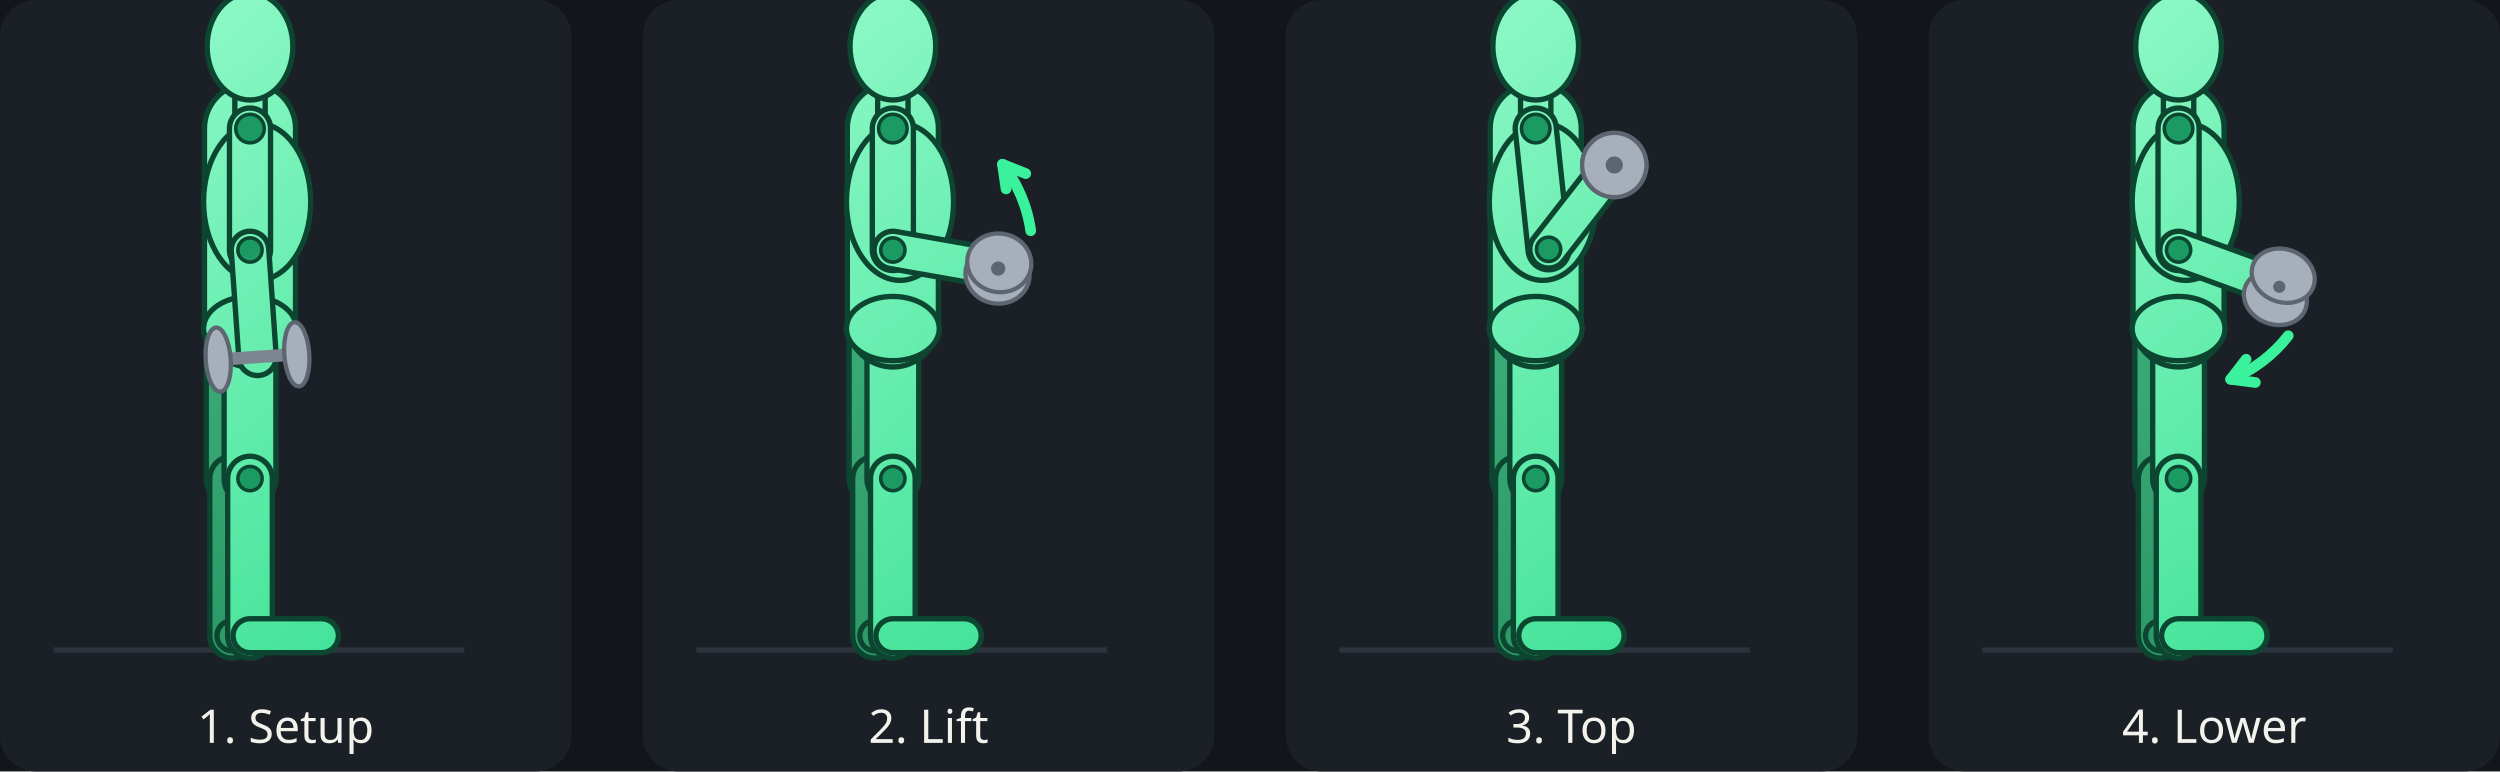
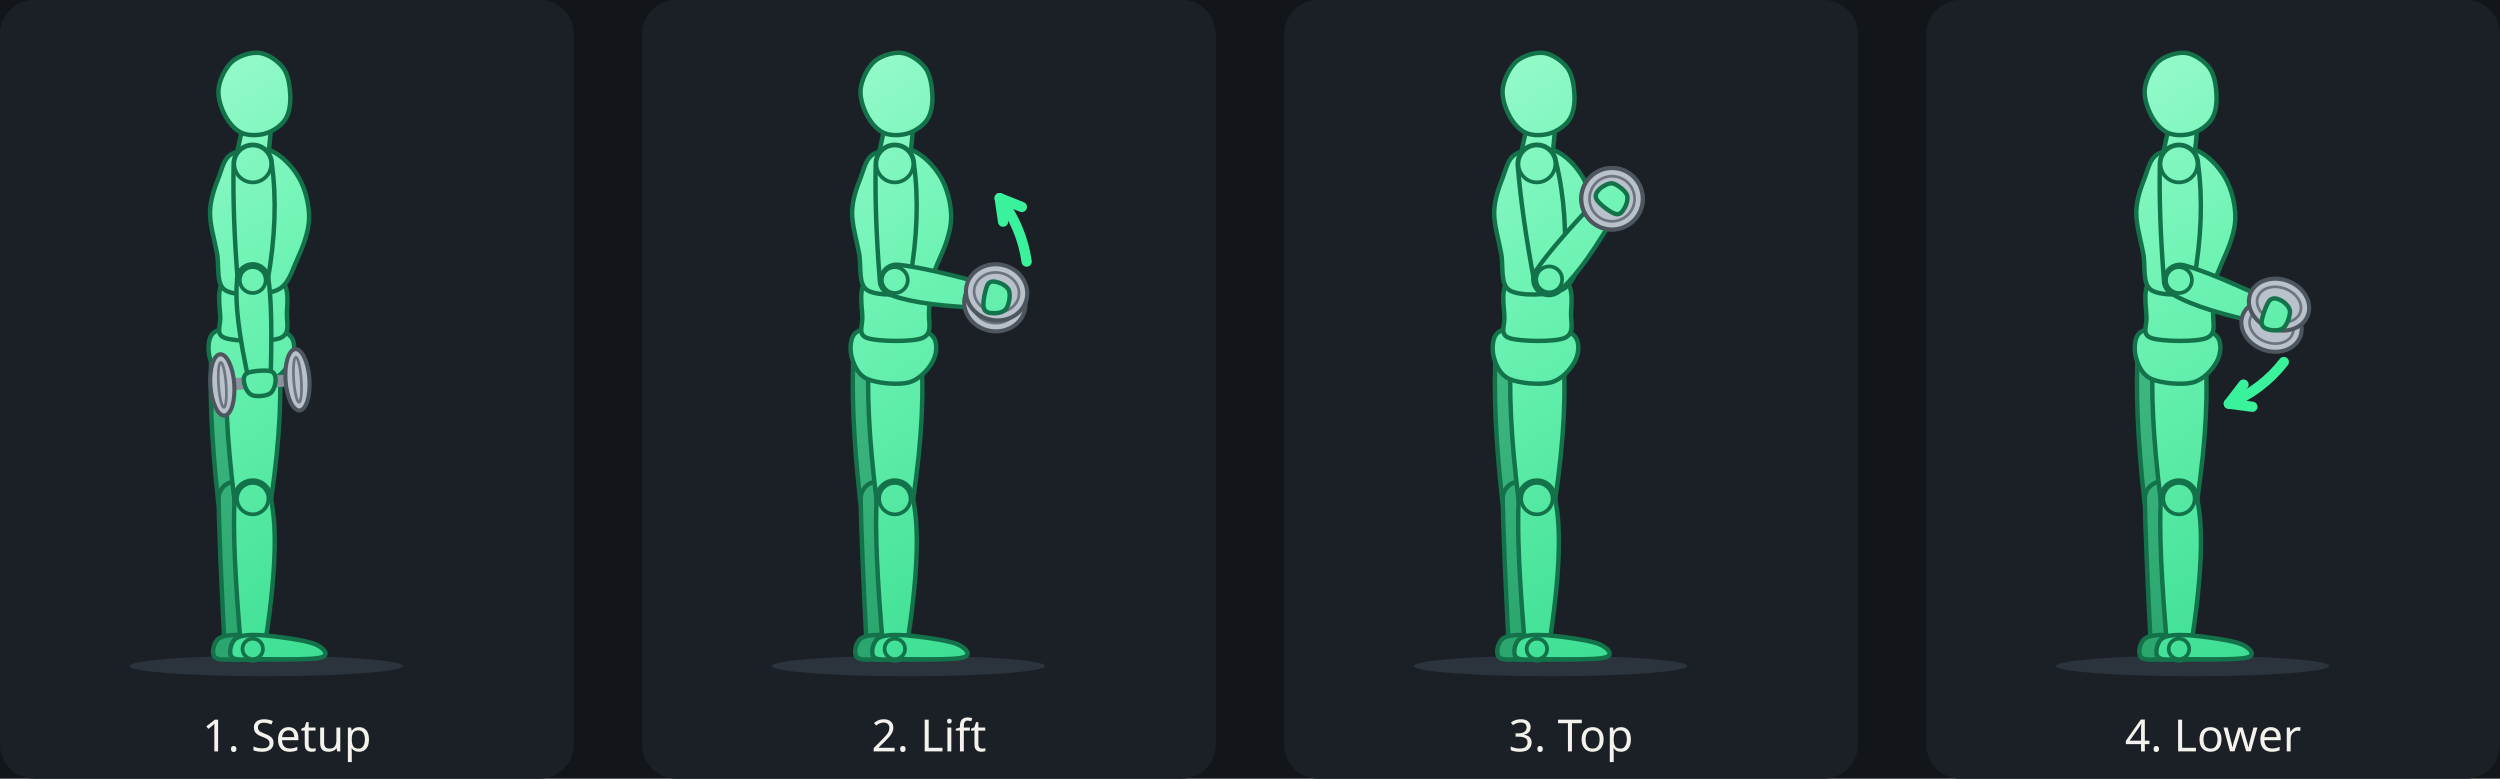
- <svg xmlns="http://www.w3.org/2000/svg" viewBox="0 0 700 216" width="1400" height="432">
+ <svg xmlns="http://www.w3.org/2000/svg" viewBox="0 0 732 228" width="1464" height="456">
  <rect width="100%" height="100%" fill="#12151a" />
  <g transform="translate(0 0)">
-     <rect width="160" height="216" rx="10" fill="#1b2027" />
-     <svg x="0" y="0" width="160" height="190" class="guide-figure" viewBox="48 42 160 190" role="img" aria-label="Dumbbell curl, Setup: Stand tall with the dumbbell at your side, arm long and palm facing your thigh.">
+     <rect width="168" height="228" rx="10" fill="#1b2027" />
+     <svg x="0" y="0" width="168" height="202" class="guide-figure" viewBox="44 30 168 202" role="img" aria-label="Dumbbell curl, Setup: Stand tall with the dumbbell at your side, arm long and palm facing your thigh.">
      <defs>
-         <linearGradient id="dumbbell-curl-setup-mint" gradientUnits="userSpaceOnUse" x1="48" y1="42" x2="208" y2="232">
-           <stop offset="0" stop-color="#9dfdd0" />
-           <stop offset="1" stop-color="#2fdd8c" />
+         <linearGradient id="dumbbell-curl-setup-mint" gradientUnits="userSpaceOnUse" x1="44" y1="30" x2="178.4" y2="232">
+           <stop offset="0" stop-color="#b4ffdc" />
+           <stop offset="0.45" stop-color="#6ef3b4" />
+           <stop offset="1" stop-color="#2fd98a" />
        </linearGradient>
-         <linearGradient id="dumbbell-curl-setup-far" gradientUnits="userSpaceOnUse" x1="48" y1="42" x2="208" y2="232">
-           <stop offset="0" stop-color="#4fc48f" />
-           <stop offset="1" stop-color="#1f8a59" />
+         <linearGradient id="dumbbell-curl-setup-far" gradientUnits="userSpaceOnUse" x1="44" y1="30" x2="178.4" y2="232">
+           <stop offset="0" stop-color="#5fd6a0" />
+           <stop offset="1" stop-color="#1e9a62" />
        </linearGradient>
      </defs>
-       <line class="g-ground" x1="63" y1="224" x2="178" y2="224" stroke="#2b333d" stroke-width="1.5" />
-       <line class="g-edge" x1="113" y1="132" x2="113" y2="176" stroke="#0c4631" stroke-width="16" stroke-linecap="round" />
-       <line class="g-limb" x1="113" y1="132" x2="113" y2="176" stroke="url(#dumbbell-curl-setup-far)" stroke-width="13" stroke-linecap="round" />
-       <line class="g-edge" x1="113" y1="176" x2="113" y2="220" stroke="#0c4631" stroke-width="14" stroke-linecap="round" />
-       <line class="g-limb" x1="113" y1="176" x2="113" y2="220" stroke="url(#dumbbell-curl-setup-far)" stroke-width="11" stroke-linecap="round" />
-       <line class="g-edge" x1="113" y1="220" x2="129" y2="220" stroke="#0c4631" stroke-width="10" stroke-linecap="round" />
-       <line class="g-limb" x1="113" y1="220" x2="129" y2="220" stroke="url(#dumbbell-curl-setup-far)" stroke-width="7" stroke-linecap="round" />
-       <line class="g-edge" x1="118" y1="132" x2="118" y2="176" stroke="#0c4631" stroke-width="16" stroke-linecap="round" />
-       <line class="g-limb" x1="118" y1="132" x2="118" y2="176" stroke="url(#dumbbell-curl-setup-mint)" stroke-width="13" stroke-linecap="round" />
-       <line class="g-edge" x1="118" y1="176" x2="118" y2="220" stroke="#0c4631" stroke-width="14" stroke-linecap="round" />
-       <line class="g-limb" x1="118" y1="176" x2="118" y2="220" stroke="url(#dumbbell-curl-setup-mint)" stroke-width="11" stroke-linecap="round" />
-       <line class="g-edge" x1="118" y1="220" x2="138" y2="220" stroke="#0c4631" stroke-width="11" stroke-linecap="round" />
-       <line class="g-limb" x1="118" y1="220" x2="138" y2="220" stroke="url(#dumbbell-curl-setup-mint)" stroke-width="8" stroke-linecap="round" />
-       <circle class="g-joint" cx="118" cy="176" r="3.4" fill="#1c9a63" stroke="#0c4631" stroke-width="1" />
-       <line class="g-edge" x1="118" y1="132" x2="118" y2="78" stroke="#0c4631" stroke-width="27" stroke-linecap="round" />
-       <line class="g-limb" x1="118" y1="132" x2="118" y2="78" stroke="url(#dumbbell-curl-setup-mint)" stroke-width="24" stroke-linecap="round" />
-       <ellipse class="g-body" cx="118" cy="134" rx="13" ry="9" fill="url(#dumbbell-curl-setup-mint)" stroke="#0c4631" stroke-width="1.5" />
-       <ellipse class="g-body" cx="120" cy="98.5" rx="15" ry="22" fill="url(#dumbbell-curl-setup-mint)" stroke="#0c4631" stroke-width="1.5" transform="rotate(0 118 98.5)" />
-       <line class="g-edge" x1="118" y1="78" x2="118" y2="69" stroke="#0c4631" stroke-width="10" stroke-linecap="round" />
-       <line class="g-limb" x1="118" y1="78" x2="118" y2="69" stroke="url(#dumbbell-curl-setup-mint)" stroke-width="7" stroke-linecap="round" />
-       <ellipse class="g-body" cx="118" cy="55" rx="12" ry="15" fill="url(#dumbbell-curl-setup-mint)" stroke="#0c4631" stroke-width="1.5" transform="rotate(0 118 55)" />
-       <line class="g-edge" x1="118" y1="78" x2="118" y2="112" stroke="#0c4631" stroke-width="13" stroke-linecap="round" />
-       <line class="g-limb" x1="118" y1="78" x2="118" y2="112" stroke="url(#dumbbell-curl-setup-mint)" stroke-width="10" stroke-linecap="round" />
-       <line class="g-edge" x1="118" y1="112" x2="120.1" y2="141.9" stroke="#0c4631" stroke-width="12" stroke-linecap="round" />
-       <line class="g-limb" x1="118" y1="112" x2="120.1" y2="141.9" stroke="url(#dumbbell-curl-setup-mint)" stroke-width="9" stroke-linecap="round" />
-       <circle class="g-joint" cx="118" cy="78" r="4" fill="#1c9a63" stroke="#0c4631" stroke-width="1" />
-       <circle class="g-joint" cx="118" cy="112" r="3.4" fill="#1c9a63" stroke="#0c4631" stroke-width="1" />
+       <ellipse class="g-ground" cx="122" cy="225" rx="40" ry="3" fill="#2b333d" />
+       <path class="g-body" d="M106 132 Q104.9 149.6 107.8 176 A5.2 5.2 0 0 0 118.2 176 Q121.7 149.6 120 132 A7 7 0 0 0 106 132 Z" fill="url(#dumbbell-curl-setup-far)" stroke="#14724a" stroke-width="1.3" stroke-linejoin="round" />
+       <path class="g-body" d="M108 176 Q108.2 189.2 109.8 220 A3.2 3.2 0 0 0 116.2 220 Q120.4 189.2 118 176 A5 5 0 0 0 108 176 Z" fill="url(#dumbbell-curl-setup-far)" stroke="#14724a" stroke-width="1.3" stroke-linejoin="round" />
+       <path class="g-body" d="M108 217 C109.5 215.9 112.2 215.8 116 216 C119.8 216.3 128.2 217.4 131 218.5 C133.8 219.6 135.7 221.8 133 222.5 C130.3 223.3 119.3 223 115 223 C110.7 223 108.2 223.5 107 222.5 C105.8 221.5 106.5 218.1 108 217 Z" fill="url(#dumbbell-curl-setup-far)" stroke="#14724a" stroke-width="1.3" stroke-linejoin="round" />
+       <path class="g-body" d="M110.5 132 Q109.3 149.6 112.6 176 A5.4 5.4 0 0 0 123.4 176 Q127.3 149.6 125.5 132 A7.5 7.5 0 0 0 110.5 132 Z" fill="url(#dumbbell-curl-setup-mint)" stroke="#14724a" stroke-width="1.3" stroke-linejoin="round" />
+       <path class="g-body" d="M112.7 176 Q111.9 189.2 114.6 220 A3.4 3.4 0 0 0 121.4 220 Q126.3 189.2 123.3 176 A5.3 5.3 0 0 0 112.7 176 Z" fill="url(#dumbbell-curl-setup-mint)" stroke="#14724a" stroke-width="1.3" stroke-linejoin="round" />
+       <path class="g-body" d="M113 217 C114.5 215.9 117.2 215.8 121 216 C124.8 216.3 133.2 217.4 136 218.5 C138.8 219.6 140.7 221.8 138 222.5 C135.3 223.3 124.3 223 120 223 C115.7 223 113.2 223.5 112 222.5 C110.8 221.5 111.5 218.1 113 217 Z" fill="url(#dumbbell-curl-setup-mint)" stroke="#14724a" stroke-width="1.3" stroke-linejoin="round" />
+       <circle class="g-joint" cx="118" cy="220" r="3" fill="url(#dumbbell-curl-setup-mint)" stroke="#14724a" stroke-width="1.1" />
+       <circle class="g-joint" cx="118" cy="176" r="4.6" fill="url(#dumbbell-curl-setup-mint)" stroke="#14724a" stroke-width="1.1" />
+       <path class="g-body" d="M106 128 C104.9 129.5 104.8 132.8 105.5 135 C106.2 137.2 107.3 139.8 110 141 C112.8 142.2 118.8 142.8 122 142 C125.2 141.2 127.8 138.2 129 136 C130.3 133.8 130.5 130.7 129.5 129 C128.5 127.3 125.9 126.5 123 126 C120.1 125.5 114.8 125.7 112 126 C109.2 126.3 107.1 126.5 106 128 Z" fill="url(#dumbbell-curl-setup-mint)" stroke="#14724a" stroke-width="1.3" stroke-linejoin="round" />
+       <path class="g-body" d="M110 112 C107.1 113.8 108.5 120.2 108.5 123 C108.5 125.8 107.1 128 110 129 C112.9 130 123 130.2 126 129 C129 127.8 128 124.8 128 122 C128 119.2 129 113.7 126 112 C123 110.3 112.9 110.2 110 112 Z" fill="url(#dumbbell-curl-setup-mint)" stroke="#14724a" stroke-width="1.3" stroke-linejoin="round" />
+       <path class="g-body" d="M108 82 C106.9 84.8 105.6 88.3 105.5 92 C105.4 95.7 106.8 100.2 107.5 104 C108.3 107.8 107.1 113.2 110 115 C112.9 116.8 121.5 116.5 125 115 C128.5 113.5 129.4 109.5 131 106 C132.6 102.5 134.4 98 134.5 94 C134.6 90 133.4 85.3 131.5 82 C129.6 78.7 126.3 75.2 123 74 C119.8 72.8 114.5 73.7 112 75 C109.5 76.3 109.1 79.2 108 82 Z" fill="url(#dumbbell-curl-setup-mint)" stroke="#14724a" stroke-width="1.3" stroke-linejoin="round" />
+       <path class="g-body" d="M122.5 75.8 Q123 72.1 123.4 66.7 A4 4 0 0 0 115.6 65.3 Q114.2 70.7 113.5 74.2 A4.6 4.6 0 0 0 122.5 75.8 Z" fill="url(#dumbbell-curl-setup-mint)" stroke="#14724a" stroke-width="1.3" stroke-linejoin="round" />
+       <path class="g-body" d="M110 64 C108.8 61.8 107.7 58.7 108 56 C108.3 53.3 110 49.8 112 48 C114 46.3 117.5 45.2 120 45.5 C122.5 45.8 125.5 47.9 127 50 C128.5 52.1 128.9 55.5 129 58 C129.1 60.5 128.7 63.2 127.5 65 C126.3 66.8 124.1 68.3 122 69 C119.9 69.7 117 69.8 115 69 C113 68.2 111.2 66.2 110 64 Z" fill="url(#dumbbell-curl-setup-mint)" stroke="#14724a" stroke-width="1.3" stroke-linejoin="round" />
+       <path class="g-body" d="M112.4 78 Q112.1 93.3 113.6 112 A4.4 4.4 0 0 0 122.4 112 Q125.7 93.3 123.6 78 A5.6 5.6 0 0 0 112.4 78 Z" fill="url(#dumbbell-curl-setup-mint)" stroke="#14724a" stroke-width="1.3" stroke-linejoin="round" />
+       <circle class="g-joint" cx="118" cy="78" r="5.4" fill="url(#dumbbell-curl-setup-mint)" stroke="#14724a" stroke-width="1.1" />
+       <path class="g-body" d="M113.4 112.3 Q112.4 121.4 117 142.1 A3.1 3.1 0 0 0 123.2 141.7 Q123.9 120.6 122.6 111.7 A4.6 4.6 0 0 0 113.4 112.3 Z" fill="url(#dumbbell-curl-setup-mint)" stroke="#14724a" stroke-width="1.3" stroke-linejoin="round" />
+       <circle class="g-joint" cx="118" cy="112" r="3.8" fill="url(#dumbbell-curl-setup-mint)" stroke="#14724a" stroke-width="1.1" />
      <g class="g-dumbbell">
-         <line class="g-handle" x1="131.1" y1="141.2" x2="109.1" y2="142.7" stroke="#7c8590" stroke-width="3.5" stroke-linecap="round" />
-         <ellipse class="g-metal" cx="109.1" cy="142.7" rx="3.5" ry="9" fill="#a7b0ba" stroke="#5d6670" stroke-width="1.2" transform="rotate(-4 109.1 142.7)" />
-         <ellipse class="g-metal" cx="131.1" cy="141.2" rx="3.5" ry="9" fill="#a7b0ba" stroke="#5d6670" stroke-width="1.2" transform="rotate(-4 131.1 141.2)" />
+         <line class="g-handle" x1="131.1" y1="141.2" x2="109.1" y2="142.7" stroke="#8a939d" stroke-width="3.5" stroke-linecap="round" />
+         <ellipse class="g-metal" cx="109.1" cy="142.7" rx="3.5" ry="9" fill="#b9c1ca" stroke="#4d555e" stroke-width="1.2" transform="rotate(-4 109.1 142.7)" />
+         <ellipse cx="109.1" cy="142.7" rx="1.1" ry="6.6" fill="none" stroke="#6c757f" stroke-width="0.8" transform="rotate(-4 109.1 142.7)" />
+         <ellipse class="g-metal" cx="131.1" cy="141.2" rx="3.5" ry="9" fill="#b9c1ca" stroke="#4d555e" stroke-width="1.2" transform="rotate(-4 131.1 141.2)" />
+         <ellipse cx="131.1" cy="141.2" rx="1.1" ry="6.6" fill="none" stroke="#6c757f" stroke-width="0.8" transform="rotate(-4 131.1 141.2)" />
      </g>
+       <path class="g-body" d="M115.5 142.2 C115.7 143.3 116.5 145.2 117.8 145.7 C119 146.2 121.8 146 122.9 145.3 C124.1 144.7 124.6 142.7 124.7 141.6 C124.7 140.5 124.6 139.1 123.3 138.7 C121.9 138.3 117.8 138.6 116.5 139.2 C115.2 139.8 115.3 141.2 115.5 142.2 Z" fill="url(#dumbbell-curl-setup-mint)" stroke="#14724a" stroke-width="1.3" stroke-linejoin="round" />
    </svg>
-     <text x="80" y="208" fill="#f4f2ec" font-family="sans-serif" font-size="13" text-anchor="middle">1. Setup</text>
+     <text x="84" y="220" fill="#f4f2ec" font-family="sans-serif" font-size="13" text-anchor="middle">1. Setup</text>
  </g>
-   <g transform="translate(180 0)">
-     <rect width="160" height="216" rx="10" fill="#1b2027" />
-     <svg x="0" y="0" width="160" height="190" class="guide-figure" viewBox="48 42 160 190" role="img" aria-label="Dumbbell curl, Lift: Curl it up with your elbow pinned to your side, turning your palm up as you lift.">
+   <g transform="translate(188 0)">
+     <rect width="168" height="228" rx="10" fill="#1b2027" />
+     <svg x="0" y="0" width="168" height="202" class="guide-figure" viewBox="44 30 168 202" role="img" aria-label="Dumbbell curl, Lift: Curl it up with your elbow pinned to your side, turning your palm up as you lift.">
      <defs>
-         <linearGradient id="dumbbell-curl-lift-mint" gradientUnits="userSpaceOnUse" x1="48" y1="42" x2="208" y2="232">
-           <stop offset="0" stop-color="#9dfdd0" />
-           <stop offset="1" stop-color="#2fdd8c" />
+         <linearGradient id="dumbbell-curl-lift-mint" gradientUnits="userSpaceOnUse" x1="44" y1="30" x2="178.4" y2="232">
+           <stop offset="0" stop-color="#b4ffdc" />
+           <stop offset="0.45" stop-color="#6ef3b4" />
+           <stop offset="1" stop-color="#2fd98a" />
        </linearGradient>
-         <linearGradient id="dumbbell-curl-lift-far" gradientUnits="userSpaceOnUse" x1="48" y1="42" x2="208" y2="232">
-           <stop offset="0" stop-color="#4fc48f" />
-           <stop offset="1" stop-color="#1f8a59" />
+         <linearGradient id="dumbbell-curl-lift-far" gradientUnits="userSpaceOnUse" x1="44" y1="30" x2="178.4" y2="232">
+           <stop offset="0" stop-color="#5fd6a0" />
+           <stop offset="1" stop-color="#1e9a62" />
        </linearGradient>
      </defs>
-       <line class="g-ground" x1="63" y1="224" x2="178" y2="224" stroke="#2b333d" stroke-width="1.5" />
-       <line class="g-edge" x1="113" y1="132" x2="113" y2="176" stroke="#0c4631" stroke-width="16" stroke-linecap="round" />
-       <line class="g-limb" x1="113" y1="132" x2="113" y2="176" stroke="url(#dumbbell-curl-lift-far)" stroke-width="13" stroke-linecap="round" />
-       <line class="g-edge" x1="113" y1="176" x2="113" y2="220" stroke="#0c4631" stroke-width="14" stroke-linecap="round" />
-       <line class="g-limb" x1="113" y1="176" x2="113" y2="220" stroke="url(#dumbbell-curl-lift-far)" stroke-width="11" stroke-linecap="round" />
-       <line class="g-edge" x1="113" y1="220" x2="129" y2="220" stroke="#0c4631" stroke-width="10" stroke-linecap="round" />
-       <line class="g-limb" x1="113" y1="220" x2="129" y2="220" stroke="url(#dumbbell-curl-lift-far)" stroke-width="7" stroke-linecap="round" />
-       <line class="g-edge" x1="118" y1="132" x2="118" y2="176" stroke="#0c4631" stroke-width="16" stroke-linecap="round" />
-       <line class="g-limb" x1="118" y1="132" x2="118" y2="176" stroke="url(#dumbbell-curl-lift-mint)" stroke-width="13" stroke-linecap="round" />
-       <line class="g-edge" x1="118" y1="176" x2="118" y2="220" stroke="#0c4631" stroke-width="14" stroke-linecap="round" />
-       <line class="g-limb" x1="118" y1="176" x2="118" y2="220" stroke="url(#dumbbell-curl-lift-mint)" stroke-width="11" stroke-linecap="round" />
-       <line class="g-edge" x1="118" y1="220" x2="138" y2="220" stroke="#0c4631" stroke-width="11" stroke-linecap="round" />
-       <line class="g-limb" x1="118" y1="220" x2="138" y2="220" stroke="url(#dumbbell-curl-lift-mint)" stroke-width="8" stroke-linecap="round" />
-       <circle class="g-joint" cx="118" cy="176" r="3.4" fill="#1c9a63" stroke="#0c4631" stroke-width="1" />
-       <line class="g-edge" x1="118" y1="132" x2="118" y2="78" stroke="#0c4631" stroke-width="27" stroke-linecap="round" />
-       <line class="g-limb" x1="118" y1="132" x2="118" y2="78" stroke="url(#dumbbell-curl-lift-mint)" stroke-width="24" stroke-linecap="round" />
-       <ellipse class="g-body" cx="118" cy="134" rx="13" ry="9" fill="url(#dumbbell-curl-lift-mint)" stroke="#0c4631" stroke-width="1.5" />
-       <ellipse class="g-body" cx="120" cy="98.5" rx="15" ry="22" fill="url(#dumbbell-curl-lift-mint)" stroke="#0c4631" stroke-width="1.5" transform="rotate(0 118 98.5)" />
-       <line class="g-edge" x1="118" y1="78" x2="118" y2="69" stroke="#0c4631" stroke-width="10" stroke-linecap="round" />
-       <line class="g-limb" x1="118" y1="78" x2="118" y2="69" stroke="url(#dumbbell-curl-lift-mint)" stroke-width="7" stroke-linecap="round" />
-       <ellipse class="g-body" cx="118" cy="55" rx="12" ry="15" fill="url(#dumbbell-curl-lift-mint)" stroke="#0c4631" stroke-width="1.5" transform="rotate(0 118 55)" />
-       <line class="g-edge" x1="118" y1="78" x2="118" y2="112" stroke="#0c4631" stroke-width="13" stroke-linecap="round" />
-       <line class="g-limb" x1="118" y1="78" x2="118" y2="112" stroke="url(#dumbbell-curl-lift-mint)" stroke-width="10" stroke-linecap="round" />
-       <line class="g-edge" x1="118" y1="112" x2="147.5" y2="117.2" stroke="#0c4631" stroke-width="12" stroke-linecap="round" />
-       <line class="g-limb" x1="118" y1="112" x2="147.5" y2="117.2" stroke="url(#dumbbell-curl-lift-mint)" stroke-width="9" stroke-linecap="round" />
-       <circle class="g-joint" cx="118" cy="78" r="4" fill="#1c9a63" stroke="#0c4631" stroke-width="1" />
-       <circle class="g-joint" cx="118" cy="112" r="3.4" fill="#1c9a63" stroke="#0c4631" stroke-width="1" />
+       <ellipse class="g-ground" cx="122" cy="225" rx="40" ry="3" fill="#2b333d" />
+       <path class="g-body" d="M106 132 Q104.9 149.6 107.8 176 A5.2 5.2 0 0 0 118.2 176 Q121.7 149.6 120 132 A7 7 0 0 0 106 132 Z" fill="url(#dumbbell-curl-lift-far)" stroke="#14724a" stroke-width="1.3" stroke-linejoin="round" />
+       <path class="g-body" d="M108 176 Q108.2 189.2 109.8 220 A3.2 3.2 0 0 0 116.2 220 Q120.4 189.2 118 176 A5 5 0 0 0 108 176 Z" fill="url(#dumbbell-curl-lift-far)" stroke="#14724a" stroke-width="1.3" stroke-linejoin="round" />
+       <path class="g-body" d="M108 217 C109.5 215.9 112.2 215.8 116 216 C119.8 216.3 128.2 217.4 131 218.5 C133.8 219.6 135.7 221.8 133 222.5 C130.3 223.3 119.3 223 115 223 C110.7 223 108.2 223.5 107 222.5 C105.8 221.5 106.5 218.1 108 217 Z" fill="url(#dumbbell-curl-lift-far)" stroke="#14724a" stroke-width="1.3" stroke-linejoin="round" />
+       <path class="g-body" d="M110.5 132 Q109.3 149.6 112.6 176 A5.4 5.4 0 0 0 123.4 176 Q127.3 149.6 125.5 132 A7.5 7.5 0 0 0 110.5 132 Z" fill="url(#dumbbell-curl-lift-mint)" stroke="#14724a" stroke-width="1.3" stroke-linejoin="round" />
+       <path class="g-body" d="M112.7 176 Q111.9 189.2 114.6 220 A3.4 3.4 0 0 0 121.4 220 Q126.3 189.2 123.3 176 A5.3 5.3 0 0 0 112.7 176 Z" fill="url(#dumbbell-curl-lift-mint)" stroke="#14724a" stroke-width="1.3" stroke-linejoin="round" />
+       <path class="g-body" d="M113 217 C114.5 215.9 117.2 215.8 121 216 C124.8 216.3 133.2 217.4 136 218.5 C138.8 219.6 140.7 221.8 138 222.5 C135.3 223.3 124.3 223 120 223 C115.7 223 113.2 223.5 112 222.5 C110.8 221.5 111.5 218.1 113 217 Z" fill="url(#dumbbell-curl-lift-mint)" stroke="#14724a" stroke-width="1.3" stroke-linejoin="round" />
+       <circle class="g-joint" cx="118" cy="220" r="3" fill="url(#dumbbell-curl-lift-mint)" stroke="#14724a" stroke-width="1.1" />
+       <circle class="g-joint" cx="118" cy="176" r="4.6" fill="url(#dumbbell-curl-lift-mint)" stroke="#14724a" stroke-width="1.1" />
+       <path class="g-body" d="M106 128 C104.9 129.5 104.8 132.8 105.5 135 C106.2 137.2 107.3 139.8 110 141 C112.8 142.2 118.8 142.8 122 142 C125.2 141.2 127.8 138.2 129 136 C130.3 133.8 130.5 130.7 129.5 129 C128.5 127.3 125.9 126.5 123 126 C120.1 125.5 114.8 125.7 112 126 C109.2 126.3 107.1 126.5 106 128 Z" fill="url(#dumbbell-curl-lift-mint)" stroke="#14724a" stroke-width="1.3" stroke-linejoin="round" />
+       <path class="g-body" d="M110 112 C107.1 113.8 108.5 120.2 108.5 123 C108.5 125.8 107.1 128 110 129 C112.9 130 123 130.2 126 129 C129 127.8 128 124.8 128 122 C128 119.2 129 113.7 126 112 C123 110.3 112.9 110.2 110 112 Z" fill="url(#dumbbell-curl-lift-mint)" stroke="#14724a" stroke-width="1.3" stroke-linejoin="round" />
+       <path class="g-body" d="M108 82 C106.9 84.8 105.6 88.3 105.5 92 C105.4 95.7 106.8 100.2 107.5 104 C108.3 107.8 107.1 113.2 110 115 C112.9 116.8 121.5 116.5 125 115 C128.5 113.5 129.4 109.5 131 106 C132.6 102.5 134.4 98 134.5 94 C134.6 90 133.4 85.3 131.5 82 C129.6 78.7 126.3 75.2 123 74 C119.8 72.8 114.5 73.7 112 75 C109.5 76.3 109.1 79.2 108 82 Z" fill="url(#dumbbell-curl-lift-mint)" stroke="#14724a" stroke-width="1.3" stroke-linejoin="round" />
+       <path class="g-body" d="M122.5 75.8 Q123 72.1 123.4 66.7 A4 4 0 0 0 115.6 65.3 Q114.2 70.7 113.5 74.2 A4.6 4.6 0 0 0 122.5 75.8 Z" fill="url(#dumbbell-curl-lift-mint)" stroke="#14724a" stroke-width="1.3" stroke-linejoin="round" />
+       <path class="g-body" d="M110 64 C108.8 61.8 107.7 58.7 108 56 C108.3 53.3 110 49.8 112 48 C114 46.3 117.5 45.2 120 45.5 C122.5 45.8 125.5 47.9 127 50 C128.5 52.1 128.9 55.5 129 58 C129.1 60.5 128.7 63.2 127.5 65 C126.3 66.8 124.1 68.3 122 69 C119.9 69.7 117 69.8 115 69 C113 68.2 111.2 66.2 110 64 Z" fill="url(#dumbbell-curl-lift-mint)" stroke="#14724a" stroke-width="1.3" stroke-linejoin="round" />
+       <path class="g-body" d="M112.4 78 Q112.1 93.3 113.6 112 A4.4 4.4 0 0 0 122.4 112 Q125.7 93.3 123.6 78 A5.6 5.6 0 0 0 112.4 78 Z" fill="url(#dumbbell-curl-lift-mint)" stroke="#14724a" stroke-width="1.3" stroke-linejoin="round" />
+       <circle class="g-joint" cx="118" cy="78" r="5.4" fill="url(#dumbbell-curl-lift-mint)" stroke="#14724a" stroke-width="1.1" />
+       <path class="g-body" d="M117.2 116.5 Q125.8 119.7 147 120.3 A3.1 3.1 0 0 0 148.1 114.2 Q127.8 108.4 118.8 107.5 A4.6 4.6 0 0 0 117.2 116.5 Z" fill="url(#dumbbell-curl-lift-mint)" stroke="#14724a" stroke-width="1.3" stroke-linejoin="round" />
+       <circle class="g-joint" cx="118" cy="112" r="3.8" fill="url(#dumbbell-curl-lift-mint)" stroke="#14724a" stroke-width="1.1" />
      <g class="g-dumbbell">
-         <line class="g-handle" x1="147.8" y1="115.6" x2="147.3" y2="118.8" stroke="#7c8590" stroke-width="3.5" stroke-linecap="round" />
-         <ellipse class="g-metal" cx="147.3" cy="118.8" rx="8.2" ry="9" fill="#a7b0ba" stroke="#5d6670" stroke-width="1.2" transform="rotate(-80 147.3 118.8)" />
-         <ellipse class="g-metal" cx="147.8" cy="115.6" rx="8.2" ry="9" fill="#a7b0ba" stroke="#5d6670" stroke-width="1.2" transform="rotate(-80 147.8 115.6)" />
-         <circle class="g-hub" cx="147.5" cy="117.2" r="2" fill="#5d6670" />
+         <line class="g-handle" x1="147.8" y1="115.6" x2="147.3" y2="118.8" stroke="#8a939d" stroke-width="3.5" stroke-linecap="round" />
+         <ellipse class="g-metal" cx="147.3" cy="118.8" rx="8.2" ry="9" fill="#b9c1ca" stroke="#4d555e" stroke-width="1.2" transform="rotate(-80 147.3 118.8)" />
+         <ellipse cx="147.3" cy="118.8" rx="5.8" ry="6.6" fill="none" stroke="#6c757f" stroke-width="0.8" transform="rotate(-80 147.3 118.8)" />
+         <ellipse class="g-metal" cx="147.8" cy="115.6" rx="8.2" ry="9" fill="#b9c1ca" stroke="#4d555e" stroke-width="1.2" transform="rotate(-80 147.8 115.6)" />
+         <ellipse cx="147.8" cy="115.6" rx="5.8" ry="6.6" fill="none" stroke="#6c757f" stroke-width="0.8" transform="rotate(-80 147.8 115.6)" />
+         <circle class="g-hub" cx="147.5" cy="117.2" r="1.9" fill="#6c757f" />
      </g>
+       <path class="g-body" d="M146.7 121.7 C147.9 121.8 149.8 121.5 150.6 120.4 C151.4 119.3 151.9 116.6 151.5 115.3 C151.2 114 149.4 113 148.3 112.7 C147.3 112.4 145.9 112.1 145.2 113.3 C144.5 114.6 143.7 118.6 144 120 C144.3 121.4 145.6 121.7 146.7 121.7 Z" fill="url(#dumbbell-curl-lift-mint)" stroke="#14724a" stroke-width="1.3" stroke-linejoin="round" />
      <g class="g-arrow" stroke="#3af29c">
        <path d="M156.6 106.6 A39 39 0 0 0 148.7 88" fill="none" stroke-width="3" stroke-linecap="round" />
        <path d="M149.7 94.9 L148.7 88 L155.2 90.6" fill="none" stroke-width="3" stroke-linecap="round" stroke-linejoin="round" />
      </g>
    </svg>
-     <text x="80" y="208" fill="#f4f2ec" font-family="sans-serif" font-size="13" text-anchor="middle">2. Lift</text>
+     <text x="84" y="220" fill="#f4f2ec" font-family="sans-serif" font-size="13" text-anchor="middle">2. Lift</text>
  </g>
-   <g transform="translate(360 0)">
-     <rect width="160" height="216" rx="10" fill="#1b2027" />
-     <svg x="0" y="0" width="160" height="190" class="guide-figure" viewBox="48 42 160 190" role="img" aria-label="Dumbbell curl, Top: Squeeze at the top with your palm up and wrist straight. Your elbow stays at your side.">
+   <g transform="translate(376 0)">
+     <rect width="168" height="228" rx="10" fill="#1b2027" />
+     <svg x="0" y="0" width="168" height="202" class="guide-figure" viewBox="44 30 168 202" role="img" aria-label="Dumbbell curl, Top: Squeeze at the top with your palm up and wrist straight. Your elbow stays at your side.">
      <defs>
-         <linearGradient id="dumbbell-curl-top-mint" gradientUnits="userSpaceOnUse" x1="48" y1="42" x2="208" y2="232">
-           <stop offset="0" stop-color="#9dfdd0" />
-           <stop offset="1" stop-color="#2fdd8c" />
+         <linearGradient id="dumbbell-curl-top-mint" gradientUnits="userSpaceOnUse" x1="44" y1="30" x2="178.4" y2="232">
+           <stop offset="0" stop-color="#b4ffdc" />
+           <stop offset="0.45" stop-color="#6ef3b4" />
+           <stop offset="1" stop-color="#2fd98a" />
        </linearGradient>
-         <linearGradient id="dumbbell-curl-top-far" gradientUnits="userSpaceOnUse" x1="48" y1="42" x2="208" y2="232">
-           <stop offset="0" stop-color="#4fc48f" />
-           <stop offset="1" stop-color="#1f8a59" />
+         <linearGradient id="dumbbell-curl-top-far" gradientUnits="userSpaceOnUse" x1="44" y1="30" x2="178.4" y2="232">
+           <stop offset="0" stop-color="#5fd6a0" />
+           <stop offset="1" stop-color="#1e9a62" />
        </linearGradient>
      </defs>
-       <line class="g-ground" x1="63" y1="224" x2="178" y2="224" stroke="#2b333d" stroke-width="1.5" />
-       <line class="g-edge" x1="113" y1="132" x2="113" y2="176" stroke="#0c4631" stroke-width="16" stroke-linecap="round" />
-       <line class="g-limb" x1="113" y1="132" x2="113" y2="176" stroke="url(#dumbbell-curl-top-far)" stroke-width="13" stroke-linecap="round" />
-       <line class="g-edge" x1="113" y1="176" x2="113" y2="220" stroke="#0c4631" stroke-width="14" stroke-linecap="round" />
-       <line class="g-limb" x1="113" y1="176" x2="113" y2="220" stroke="url(#dumbbell-curl-top-far)" stroke-width="11" stroke-linecap="round" />
-       <line class="g-edge" x1="113" y1="220" x2="129" y2="220" stroke="#0c4631" stroke-width="10" stroke-linecap="round" />
-       <line class="g-limb" x1="113" y1="220" x2="129" y2="220" stroke="url(#dumbbell-curl-top-far)" stroke-width="7" stroke-linecap="round" />
-       <line class="g-edge" x1="118" y1="132" x2="118" y2="176" stroke="#0c4631" stroke-width="16" stroke-linecap="round" />
-       <line class="g-limb" x1="118" y1="132" x2="118" y2="176" stroke="url(#dumbbell-curl-top-mint)" stroke-width="13" stroke-linecap="round" />
-       <line class="g-edge" x1="118" y1="176" x2="118" y2="220" stroke="#0c4631" stroke-width="14" stroke-linecap="round" />
-       <line class="g-limb" x1="118" y1="176" x2="118" y2="220" stroke="url(#dumbbell-curl-top-mint)" stroke-width="11" stroke-linecap="round" />
-       <line class="g-edge" x1="118" y1="220" x2="138" y2="220" stroke="#0c4631" stroke-width="11" stroke-linecap="round" />
-       <line class="g-limb" x1="118" y1="220" x2="138" y2="220" stroke="url(#dumbbell-curl-top-mint)" stroke-width="8" stroke-linecap="round" />
-       <circle class="g-joint" cx="118" cy="176" r="3.4" fill="#1c9a63" stroke="#0c4631" stroke-width="1" />
-       <line class="g-edge" x1="118" y1="132" x2="118" y2="78" stroke="#0c4631" stroke-width="27" stroke-linecap="round" />
-       <line class="g-limb" x1="118" y1="132" x2="118" y2="78" stroke="url(#dumbbell-curl-top-mint)" stroke-width="24" stroke-linecap="round" />
-       <ellipse class="g-body" cx="118" cy="134" rx="13" ry="9" fill="url(#dumbbell-curl-top-mint)" stroke="#0c4631" stroke-width="1.5" />
-       <ellipse class="g-body" cx="120" cy="98.5" rx="15" ry="22" fill="url(#dumbbell-curl-top-mint)" stroke="#0c4631" stroke-width="1.5" transform="rotate(0 118 98.5)" />
-       <line class="g-edge" x1="118" y1="78" x2="118" y2="69" stroke="#0c4631" stroke-width="10" stroke-linecap="round" />
-       <line class="g-limb" x1="118" y1="78" x2="118" y2="69" stroke="url(#dumbbell-curl-top-mint)" stroke-width="7" stroke-linecap="round" />
-       <ellipse class="g-body" cx="118" cy="55" rx="12" ry="15" fill="url(#dumbbell-curl-top-mint)" stroke="#0c4631" stroke-width="1.5" transform="rotate(0 118 55)" />
-       <line class="g-edge" x1="118" y1="78" x2="121.6" y2="111.8" stroke="#0c4631" stroke-width="13" stroke-linecap="round" />
-       <line class="g-limb" x1="118" y1="78" x2="121.6" y2="111.8" stroke="url(#dumbbell-curl-top-mint)" stroke-width="10" stroke-linecap="round" />
-       <line class="g-edge" x1="121.6" y1="111.8" x2="140" y2="88.2" stroke="#0c4631" stroke-width="12" stroke-linecap="round" />
-       <line class="g-limb" x1="121.6" y1="111.8" x2="140" y2="88.2" stroke="url(#dumbbell-curl-top-mint)" stroke-width="9" stroke-linecap="round" />
-       <circle class="g-joint" cx="118" cy="78" r="4" fill="#1c9a63" stroke="#0c4631" stroke-width="1" />
-       <circle class="g-joint" cx="121.6" cy="111.8" r="3.4" fill="#1c9a63" stroke="#0c4631" stroke-width="1" />
+       <ellipse class="g-ground" cx="122" cy="225" rx="40" ry="3" fill="#2b333d" />
+       <path class="g-body" d="M106 132 Q104.9 149.6 107.8 176 A5.2 5.2 0 0 0 118.2 176 Q121.7 149.6 120 132 A7 7 0 0 0 106 132 Z" fill="url(#dumbbell-curl-top-far)" stroke="#14724a" stroke-width="1.3" stroke-linejoin="round" />
+       <path class="g-body" d="M108 176 Q108.2 189.2 109.8 220 A3.2 3.2 0 0 0 116.2 220 Q120.4 189.2 118 176 A5 5 0 0 0 108 176 Z" fill="url(#dumbbell-curl-top-far)" stroke="#14724a" stroke-width="1.3" stroke-linejoin="round" />
+       <path class="g-body" d="M108 217 C109.5 215.9 112.2 215.8 116 216 C119.8 216.3 128.2 217.4 131 218.5 C133.8 219.6 135.7 221.8 133 222.5 C130.3 223.3 119.3 223 115 223 C110.7 223 108.2 223.5 107 222.5 C105.8 221.5 106.5 218.1 108 217 Z" fill="url(#dumbbell-curl-top-far)" stroke="#14724a" stroke-width="1.3" stroke-linejoin="round" />
+       <path class="g-body" d="M110.5 132 Q109.3 149.6 112.6 176 A5.4 5.4 0 0 0 123.4 176 Q127.3 149.6 125.5 132 A7.5 7.5 0 0 0 110.5 132 Z" fill="url(#dumbbell-curl-top-mint)" stroke="#14724a" stroke-width="1.3" stroke-linejoin="round" />
+       <path class="g-body" d="M112.7 176 Q111.9 189.2 114.6 220 A3.4 3.4 0 0 0 121.4 220 Q126.3 189.2 123.3 176 A5.3 5.3 0 0 0 112.7 176 Z" fill="url(#dumbbell-curl-top-mint)" stroke="#14724a" stroke-width="1.3" stroke-linejoin="round" />
+       <path class="g-body" d="M113 217 C114.5 215.9 117.2 215.8 121 216 C124.8 216.3 133.2 217.4 136 218.5 C138.8 219.6 140.7 221.8 138 222.5 C135.3 223.3 124.3 223 120 223 C115.7 223 113.2 223.5 112 222.5 C110.8 221.5 111.5 218.1 113 217 Z" fill="url(#dumbbell-curl-top-mint)" stroke="#14724a" stroke-width="1.3" stroke-linejoin="round" />
+       <circle class="g-joint" cx="118" cy="220" r="3" fill="url(#dumbbell-curl-top-mint)" stroke="#14724a" stroke-width="1.1" />
+       <circle class="g-joint" cx="118" cy="176" r="4.6" fill="url(#dumbbell-curl-top-mint)" stroke="#14724a" stroke-width="1.1" />
+       <path class="g-body" d="M106 128 C104.9 129.5 104.8 132.8 105.5 135 C106.2 137.2 107.3 139.8 110 141 C112.8 142.2 118.8 142.8 122 142 C125.2 141.2 127.8 138.2 129 136 C130.3 133.8 130.5 130.7 129.5 129 C128.5 127.3 125.9 126.5 123 126 C120.1 125.5 114.8 125.7 112 126 C109.2 126.3 107.1 126.5 106 128 Z" fill="url(#dumbbell-curl-top-mint)" stroke="#14724a" stroke-width="1.3" stroke-linejoin="round" />
+       <path class="g-body" d="M110 112 C107.1 113.8 108.5 120.2 108.5 123 C108.5 125.8 107.1 128 110 129 C112.9 130 123 130.2 126 129 C129 127.8 128 124.8 128 122 C128 119.2 129 113.7 126 112 C123 110.3 112.9 110.2 110 112 Z" fill="url(#dumbbell-curl-top-mint)" stroke="#14724a" stroke-width="1.3" stroke-linejoin="round" />
+       <path class="g-body" d="M108 82 C106.9 84.8 105.6 88.3 105.5 92 C105.4 95.7 106.8 100.2 107.5 104 C108.3 107.8 107.1 113.2 110 115 C112.9 116.8 121.5 116.5 125 115 C128.5 113.5 129.4 109.5 131 106 C132.6 102.5 134.4 98 134.5 94 C134.6 90 133.4 85.3 131.5 82 C129.6 78.7 126.3 75.2 123 74 C119.8 72.8 114.5 73.7 112 75 C109.5 76.3 109.1 79.2 108 82 Z" fill="url(#dumbbell-curl-top-mint)" stroke="#14724a" stroke-width="1.3" stroke-linejoin="round" />
+       <path class="g-body" d="M122.5 75.8 Q123 72.1 123.4 66.7 A4 4 0 0 0 115.6 65.3 Q114.2 70.7 113.5 74.2 A4.6 4.6 0 0 0 122.5 75.8 Z" fill="url(#dumbbell-curl-top-mint)" stroke="#14724a" stroke-width="1.3" stroke-linejoin="round" />
+       <path class="g-body" d="M110 64 C108.8 61.8 107.7 58.7 108 56 C108.3 53.3 110 49.8 112 48 C114 46.3 117.5 45.2 120 45.5 C122.5 45.8 125.5 47.9 127 50 C128.5 52.1 128.9 55.5 129 58 C129.1 60.5 128.7 63.2 127.5 65 C126.3 66.8 124.1 68.3 122 69 C119.9 69.7 117 69.8 115 69 C113 68.2 111.2 66.2 110 64 Z" fill="url(#dumbbell-curl-top-mint)" stroke="#14724a" stroke-width="1.3" stroke-linejoin="round" />
+       <path class="g-body" d="M112.4 78.6 Q113.7 93.8 117.2 112.3 A4.4 4.4 0 0 0 125.9 111.4 Q127.3 92.4 123.6 77.4 A5.6 5.6 0 0 0 112.4 78.6 Z" fill="url(#dumbbell-curl-top-mint)" stroke="#14724a" stroke-width="1.3" stroke-linejoin="round" />
+       <circle class="g-joint" cx="118" cy="78" r="5.4" fill="url(#dumbbell-curl-top-mint)" stroke="#14724a" stroke-width="1.1" />
+       <path class="g-body" d="M125.2 114.6 Q132 108.6 142.5 90.1 A3.1 3.1 0 0 0 137.6 86.3 Q123 101.5 117.9 109 A4.6 4.6 0 0 0 125.2 114.6 Z" fill="url(#dumbbell-curl-top-mint)" stroke="#14724a" stroke-width="1.3" stroke-linejoin="round" />
+       <circle class="g-joint" cx="121.6" cy="111.8" r="3.8" fill="url(#dumbbell-curl-top-mint)" stroke="#14724a" stroke-width="1.1" />
      <g class="g-dumbbell">
-         <ellipse class="g-metal" cx="140" cy="88.2" rx="9" ry="9" fill="#a7b0ba" stroke="#5d6670" stroke-width="1.2" transform="rotate(-142 140 88.2)" />
-         <ellipse class="g-metal" cx="140" cy="88.2" rx="9" ry="9" fill="#a7b0ba" stroke="#5d6670" stroke-width="1.2" transform="rotate(-142 140 88.2)" />
-         <circle class="g-hub" cx="140" cy="88.2" r="2.4" fill="#5d6670" />
+         <ellipse class="g-metal" cx="140" cy="88.2" rx="9" ry="9" fill="#b9c1ca" stroke="#4d555e" stroke-width="1.2" transform="rotate(-142 140 88.2)" />
+         <ellipse cx="140" cy="88.2" rx="6.6" ry="6.6" fill="none" stroke="#6c757f" stroke-width="0.8" transform="rotate(-142 140 88.2)" />
+         <ellipse class="g-metal" cx="140" cy="88.2" rx="9" ry="9" fill="#b9c1ca" stroke="#4d555e" stroke-width="1.2" transform="rotate(-142 140 88.2)" />
+         <ellipse cx="140" cy="88.2" rx="6.6" ry="6.6" fill="none" stroke="#6c757f" stroke-width="0.8" transform="rotate(-142 140 88.2)" />
+         <circle class="g-hub" cx="140" cy="88.2" r="2.2" fill="#6c757f" />
      </g>
+       <path class="g-body" d="M143.6 91 C144.2 90.1 144.9 88.1 144.3 86.9 C143.7 85.7 141.5 84 140.2 83.7 C138.9 83.5 137.2 84.6 136.4 85.3 C135.6 86.1 134.8 87.2 135.5 88.4 C136.2 89.7 139.5 92.2 140.9 92.6 C142.2 93.1 143.1 92 143.6 91 Z" fill="url(#dumbbell-curl-top-mint)" stroke="#14724a" stroke-width="1.3" stroke-linejoin="round" />
    </svg>
-     <text x="80" y="208" fill="#f4f2ec" font-family="sans-serif" font-size="13" text-anchor="middle">3. Top</text>
+     <text x="84" y="220" fill="#f4f2ec" font-family="sans-serif" font-size="13" text-anchor="middle">3. Top</text>
  </g>
-   <g transform="translate(540 0)">
-     <rect width="160" height="216" rx="10" fill="#1b2027" />
-     <svg x="0" y="0" width="160" height="190" class="guide-figure" viewBox="48 42 160 190" role="img" aria-label="Dumbbell curl, Lower: Lower it slowly, turning your palm back towards your thigh, all the way to a long arm.">
+   <g transform="translate(564 0)">
+     <rect width="168" height="228" rx="10" fill="#1b2027" />
+     <svg x="0" y="0" width="168" height="202" class="guide-figure" viewBox="44 30 168 202" role="img" aria-label="Dumbbell curl, Lower: Lower it slowly, turning your palm back towards your thigh, all the way to a long arm.">
      <defs>
-         <linearGradient id="dumbbell-curl-lower-mint" gradientUnits="userSpaceOnUse" x1="48" y1="42" x2="208" y2="232">
-           <stop offset="0" stop-color="#9dfdd0" />
-           <stop offset="1" stop-color="#2fdd8c" />
+         <linearGradient id="dumbbell-curl-lower-mint" gradientUnits="userSpaceOnUse" x1="44" y1="30" x2="178.4" y2="232">
+           <stop offset="0" stop-color="#b4ffdc" />
+           <stop offset="0.45" stop-color="#6ef3b4" />
+           <stop offset="1" stop-color="#2fd98a" />
        </linearGradient>
-         <linearGradient id="dumbbell-curl-lower-far" gradientUnits="userSpaceOnUse" x1="48" y1="42" x2="208" y2="232">
-           <stop offset="0" stop-color="#4fc48f" />
-           <stop offset="1" stop-color="#1f8a59" />
+         <linearGradient id="dumbbell-curl-lower-far" gradientUnits="userSpaceOnUse" x1="44" y1="30" x2="178.4" y2="232">
+           <stop offset="0" stop-color="#5fd6a0" />
+           <stop offset="1" stop-color="#1e9a62" />
        </linearGradient>
      </defs>
-       <line class="g-ground" x1="63" y1="224" x2="178" y2="224" stroke="#2b333d" stroke-width="1.5" />
-       <line class="g-edge" x1="113" y1="132" x2="113" y2="176" stroke="#0c4631" stroke-width="16" stroke-linecap="round" />
-       <line class="g-limb" x1="113" y1="132" x2="113" y2="176" stroke="url(#dumbbell-curl-lower-far)" stroke-width="13" stroke-linecap="round" />
-       <line class="g-edge" x1="113" y1="176" x2="113" y2="220" stroke="#0c4631" stroke-width="14" stroke-linecap="round" />
-       <line class="g-limb" x1="113" y1="176" x2="113" y2="220" stroke="url(#dumbbell-curl-lower-far)" stroke-width="11" stroke-linecap="round" />
-       <line class="g-edge" x1="113" y1="220" x2="129" y2="220" stroke="#0c4631" stroke-width="10" stroke-linecap="round" />
-       <line class="g-limb" x1="113" y1="220" x2="129" y2="220" stroke="url(#dumbbell-curl-lower-far)" stroke-width="7" stroke-linecap="round" />
-       <line class="g-edge" x1="118" y1="132" x2="118" y2="176" stroke="#0c4631" stroke-width="16" stroke-linecap="round" />
-       <line class="g-limb" x1="118" y1="132" x2="118" y2="176" stroke="url(#dumbbell-curl-lower-mint)" stroke-width="13" stroke-linecap="round" />
-       <line class="g-edge" x1="118" y1="176" x2="118" y2="220" stroke="#0c4631" stroke-width="14" stroke-linecap="round" />
-       <line class="g-limb" x1="118" y1="176" x2="118" y2="220" stroke="url(#dumbbell-curl-lower-mint)" stroke-width="11" stroke-linecap="round" />
-       <line class="g-edge" x1="118" y1="220" x2="138" y2="220" stroke="#0c4631" stroke-width="11" stroke-linecap="round" />
-       <line class="g-limb" x1="118" y1="220" x2="138" y2="220" stroke="url(#dumbbell-curl-lower-mint)" stroke-width="8" stroke-linecap="round" />
-       <circle class="g-joint" cx="118" cy="176" r="3.4" fill="#1c9a63" stroke="#0c4631" stroke-width="1" />
-       <line class="g-edge" x1="118" y1="132" x2="118" y2="78" stroke="#0c4631" stroke-width="27" stroke-linecap="round" />
-       <line class="g-limb" x1="118" y1="132" x2="118" y2="78" stroke="url(#dumbbell-curl-lower-mint)" stroke-width="24" stroke-linecap="round" />
-       <ellipse class="g-body" cx="118" cy="134" rx="13" ry="9" fill="url(#dumbbell-curl-lower-mint)" stroke="#0c4631" stroke-width="1.5" />
-       <ellipse class="g-body" cx="120" cy="98.5" rx="15" ry="22" fill="url(#dumbbell-curl-lower-mint)" stroke="#0c4631" stroke-width="1.5" transform="rotate(0 118 98.5)" />
-       <line class="g-edge" x1="118" y1="78" x2="118" y2="69" stroke="#0c4631" stroke-width="10" stroke-linecap="round" />
-       <line class="g-limb" x1="118" y1="78" x2="118" y2="69" stroke="url(#dumbbell-curl-lower-mint)" stroke-width="7" stroke-linecap="round" />
-       <ellipse class="g-body" cx="118" cy="55" rx="12" ry="15" fill="url(#dumbbell-curl-lower-mint)" stroke="#0c4631" stroke-width="1.5" transform="rotate(0 118 55)" />
-       <line class="g-edge" x1="118" y1="78" x2="118" y2="112" stroke="#0c4631" stroke-width="13" stroke-linecap="round" />
-       <line class="g-limb" x1="118" y1="78" x2="118" y2="112" stroke="url(#dumbbell-curl-lower-mint)" stroke-width="10" stroke-linecap="round" />
-       <line class="g-edge" x1="118" y1="112" x2="146.2" y2="122.3" stroke="#0c4631" stroke-width="12" stroke-linecap="round" />
-       <line class="g-limb" x1="118" y1="112" x2="146.2" y2="122.3" stroke="url(#dumbbell-curl-lower-mint)" stroke-width="9" stroke-linecap="round" />
-       <circle class="g-joint" cx="118" cy="78" r="4" fill="#1c9a63" stroke="#0c4631" stroke-width="1" />
-       <circle class="g-joint" cx="118" cy="112" r="3.4" fill="#1c9a63" stroke="#0c4631" stroke-width="1" />
+       <ellipse class="g-ground" cx="122" cy="225" rx="40" ry="3" fill="#2b333d" />
+       <path class="g-body" d="M106 132 Q104.9 149.6 107.8 176 A5.2 5.2 0 0 0 118.2 176 Q121.7 149.6 120 132 A7 7 0 0 0 106 132 Z" fill="url(#dumbbell-curl-lower-far)" stroke="#14724a" stroke-width="1.3" stroke-linejoin="round" />
+       <path class="g-body" d="M108 176 Q108.2 189.2 109.8 220 A3.2 3.2 0 0 0 116.2 220 Q120.4 189.2 118 176 A5 5 0 0 0 108 176 Z" fill="url(#dumbbell-curl-lower-far)" stroke="#14724a" stroke-width="1.3" stroke-linejoin="round" />
+       <path class="g-body" d="M108 217 C109.5 215.9 112.2 215.8 116 216 C119.8 216.3 128.2 217.4 131 218.5 C133.8 219.6 135.7 221.8 133 222.5 C130.3 223.3 119.3 223 115 223 C110.7 223 108.2 223.5 107 222.5 C105.8 221.5 106.5 218.1 108 217 Z" fill="url(#dumbbell-curl-lower-far)" stroke="#14724a" stroke-width="1.3" stroke-linejoin="round" />
+       <path class="g-body" d="M110.5 132 Q109.3 149.6 112.6 176 A5.4 5.4 0 0 0 123.4 176 Q127.3 149.6 125.5 132 A7.5 7.5 0 0 0 110.5 132 Z" fill="url(#dumbbell-curl-lower-mint)" stroke="#14724a" stroke-width="1.3" stroke-linejoin="round" />
+       <path class="g-body" d="M112.7 176 Q111.9 189.2 114.6 220 A3.4 3.4 0 0 0 121.4 220 Q126.3 189.2 123.3 176 A5.3 5.3 0 0 0 112.7 176 Z" fill="url(#dumbbell-curl-lower-mint)" stroke="#14724a" stroke-width="1.3" stroke-linejoin="round" />
+       <path class="g-body" d="M113 217 C114.5 215.9 117.2 215.8 121 216 C124.8 216.3 133.2 217.4 136 218.5 C138.8 219.6 140.7 221.8 138 222.5 C135.3 223.3 124.3 223 120 223 C115.7 223 113.2 223.5 112 222.5 C110.8 221.5 111.5 218.1 113 217 Z" fill="url(#dumbbell-curl-lower-mint)" stroke="#14724a" stroke-width="1.3" stroke-linejoin="round" />
+       <circle class="g-joint" cx="118" cy="220" r="3" fill="url(#dumbbell-curl-lower-mint)" stroke="#14724a" stroke-width="1.1" />
+       <circle class="g-joint" cx="118" cy="176" r="4.6" fill="url(#dumbbell-curl-lower-mint)" stroke="#14724a" stroke-width="1.1" />
+       <path class="g-body" d="M106 128 C104.9 129.5 104.8 132.8 105.5 135 C106.2 137.2 107.3 139.8 110 141 C112.8 142.2 118.8 142.8 122 142 C125.2 141.2 127.8 138.2 129 136 C130.3 133.8 130.5 130.7 129.5 129 C128.5 127.3 125.9 126.5 123 126 C120.1 125.5 114.8 125.7 112 126 C109.2 126.3 107.1 126.5 106 128 Z" fill="url(#dumbbell-curl-lower-mint)" stroke="#14724a" stroke-width="1.3" stroke-linejoin="round" />
+       <path class="g-body" d="M110 112 C107.1 113.8 108.5 120.2 108.5 123 C108.5 125.8 107.1 128 110 129 C112.9 130 123 130.2 126 129 C129 127.8 128 124.8 128 122 C128 119.2 129 113.7 126 112 C123 110.3 112.9 110.2 110 112 Z" fill="url(#dumbbell-curl-lower-mint)" stroke="#14724a" stroke-width="1.3" stroke-linejoin="round" />
+       <path class="g-body" d="M108 82 C106.9 84.8 105.6 88.3 105.5 92 C105.4 95.7 106.8 100.2 107.5 104 C108.3 107.8 107.1 113.2 110 115 C112.9 116.8 121.5 116.5 125 115 C128.5 113.5 129.4 109.5 131 106 C132.6 102.5 134.4 98 134.5 94 C134.6 90 133.4 85.3 131.5 82 C129.6 78.7 126.3 75.2 123 74 C119.8 72.8 114.5 73.7 112 75 C109.5 76.3 109.1 79.2 108 82 Z" fill="url(#dumbbell-curl-lower-mint)" stroke="#14724a" stroke-width="1.3" stroke-linejoin="round" />
+       <path class="g-body" d="M122.5 75.8 Q123 72.1 123.4 66.7 A4 4 0 0 0 115.6 65.3 Q114.2 70.7 113.5 74.2 A4.6 4.6 0 0 0 122.5 75.8 Z" fill="url(#dumbbell-curl-lower-mint)" stroke="#14724a" stroke-width="1.3" stroke-linejoin="round" />
+       <path class="g-body" d="M110 64 C108.8 61.8 107.7 58.7 108 56 C108.3 53.3 110 49.8 112 48 C114 46.3 117.5 45.2 120 45.5 C122.5 45.8 125.5 47.9 127 50 C128.5 52.1 128.9 55.5 129 58 C129.1 60.5 128.7 63.2 127.5 65 C126.3 66.8 124.1 68.3 122 69 C119.9 69.7 117 69.8 115 69 C113 68.2 111.2 66.2 110 64 Z" fill="url(#dumbbell-curl-lower-mint)" stroke="#14724a" stroke-width="1.3" stroke-linejoin="round" />
+       <path class="g-body" d="M112.4 78 Q112.1 93.3 113.6 112 A4.4 4.4 0 0 0 122.4 112 Q125.7 93.3 123.6 78 A5.6 5.6 0 0 0 112.4 78 Z" fill="url(#dumbbell-curl-lower-mint)" stroke="#14724a" stroke-width="1.3" stroke-linejoin="round" />
+       <circle class="g-joint" cx="118" cy="78" r="5.4" fill="url(#dumbbell-curl-lower-mint)" stroke="#14724a" stroke-width="1.1" />
+       <path class="g-body" d="M116.4 116.3 Q124.3 121 145.1 125.2 A3.1 3.1 0 0 0 147.3 119.3 Q128.3 110.1 119.6 107.7 A4.6 4.6 0 0 0 116.4 116.3 Z" fill="url(#dumbbell-curl-lower-mint)" stroke="#14724a" stroke-width="1.3" stroke-linejoin="round" />
+       <circle class="g-joint" cx="118" cy="112" r="3.8" fill="url(#dumbbell-curl-lower-mint)" stroke="#14724a" stroke-width="1.1" />
      <g class="g-dumbbell">
-         <line class="g-handle" x1="147.3" y1="119.2" x2="145.1" y2="125.4" stroke="#7c8590" stroke-width="3.5" stroke-linecap="round" />
-         <ellipse class="g-metal" cx="145.1" cy="125.4" rx="7.4" ry="9" fill="#a7b0ba" stroke="#5d6670" stroke-width="1.2" transform="rotate(-70 145.1 125.4)" />
-         <ellipse class="g-metal" cx="147.3" cy="119.2" rx="7.4" ry="9" fill="#a7b0ba" stroke="#5d6670" stroke-width="1.2" transform="rotate(-70 147.3 119.2)" />
-         <circle class="g-hub" cx="146.2" cy="122.3" r="1.7" fill="#5d6670" />
+         <line class="g-handle" x1="147.3" y1="119.2" x2="145.1" y2="125.4" stroke="#8a939d" stroke-width="3.5" stroke-linecap="round" />
+         <ellipse class="g-metal" cx="145.1" cy="125.4" rx="7.4" ry="9" fill="#b9c1ca" stroke="#4d555e" stroke-width="1.2" transform="rotate(-70 145.1 125.4)" />
+         <ellipse cx="145.1" cy="125.4" rx="5" ry="6.6" fill="none" stroke="#6c757f" stroke-width="0.8" transform="rotate(-70 145.1 125.4)" />
+         <ellipse class="g-metal" cx="147.3" cy="119.2" rx="7.4" ry="9" fill="#b9c1ca" stroke="#4d555e" stroke-width="1.2" transform="rotate(-70 147.3 119.2)" />
+         <ellipse cx="147.3" cy="119.2" rx="5" ry="6.6" fill="none" stroke="#6c757f" stroke-width="0.8" transform="rotate(-70 147.3 119.2)" />
+         <circle class="g-hub" cx="146.2" cy="122.3" r="1.5" fill="#6c757f" />
      </g>
+       <path class="g-body" d="M144.6 126.6 C145.7 126.8 147.7 126.9 148.7 125.9 C149.7 125 150.6 122.4 150.5 121 C150.3 119.7 148.8 118.4 147.8 117.9 C146.8 117.4 145.5 117 144.5 118 C143.6 119.1 142.2 123 142.2 124.4 C142.2 125.9 143.5 126.3 144.6 126.6 Z" fill="url(#dumbbell-curl-lower-mint)" stroke="#14724a" stroke-width="1.3" stroke-linejoin="round" />
      <g class="g-arrow" stroke="#3af29c">
        <path d="M148.7 136 A39 39 0 0 1 132.6 148.2" fill="none" stroke-width="3" stroke-linecap="round" />
        <path d="M139.5 149.1 L132.6 148.2 L136.9 142.6" fill="none" stroke-width="3" stroke-linecap="round" stroke-linejoin="round" />
      </g>
    </svg>
-     <text x="80" y="208" fill="#f4f2ec" font-family="sans-serif" font-size="13" text-anchor="middle">4. Lower</text>
+     <text x="84" y="220" fill="#f4f2ec" font-family="sans-serif" font-size="13" text-anchor="middle">4. Lower</text>
  </g>
</svg>
